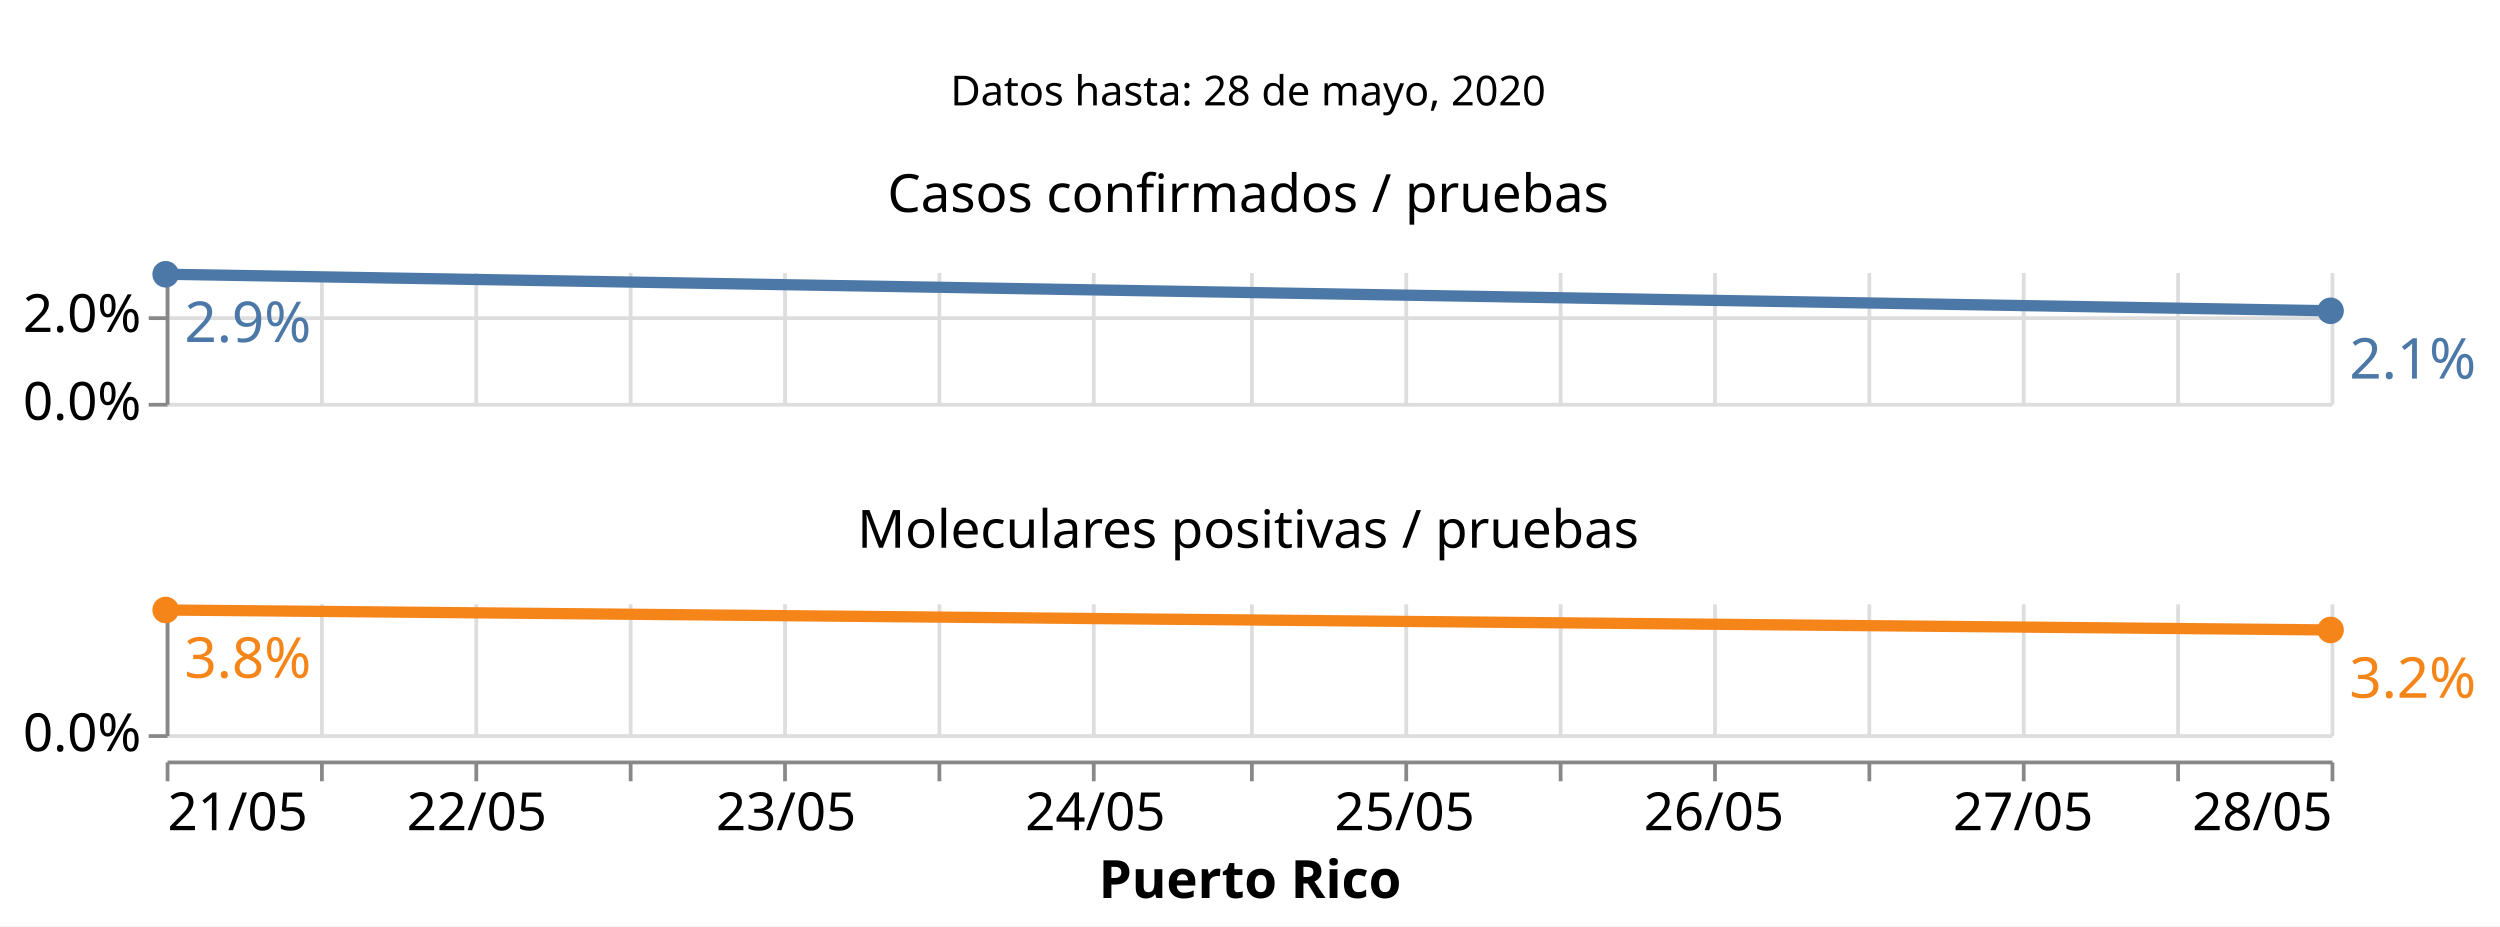
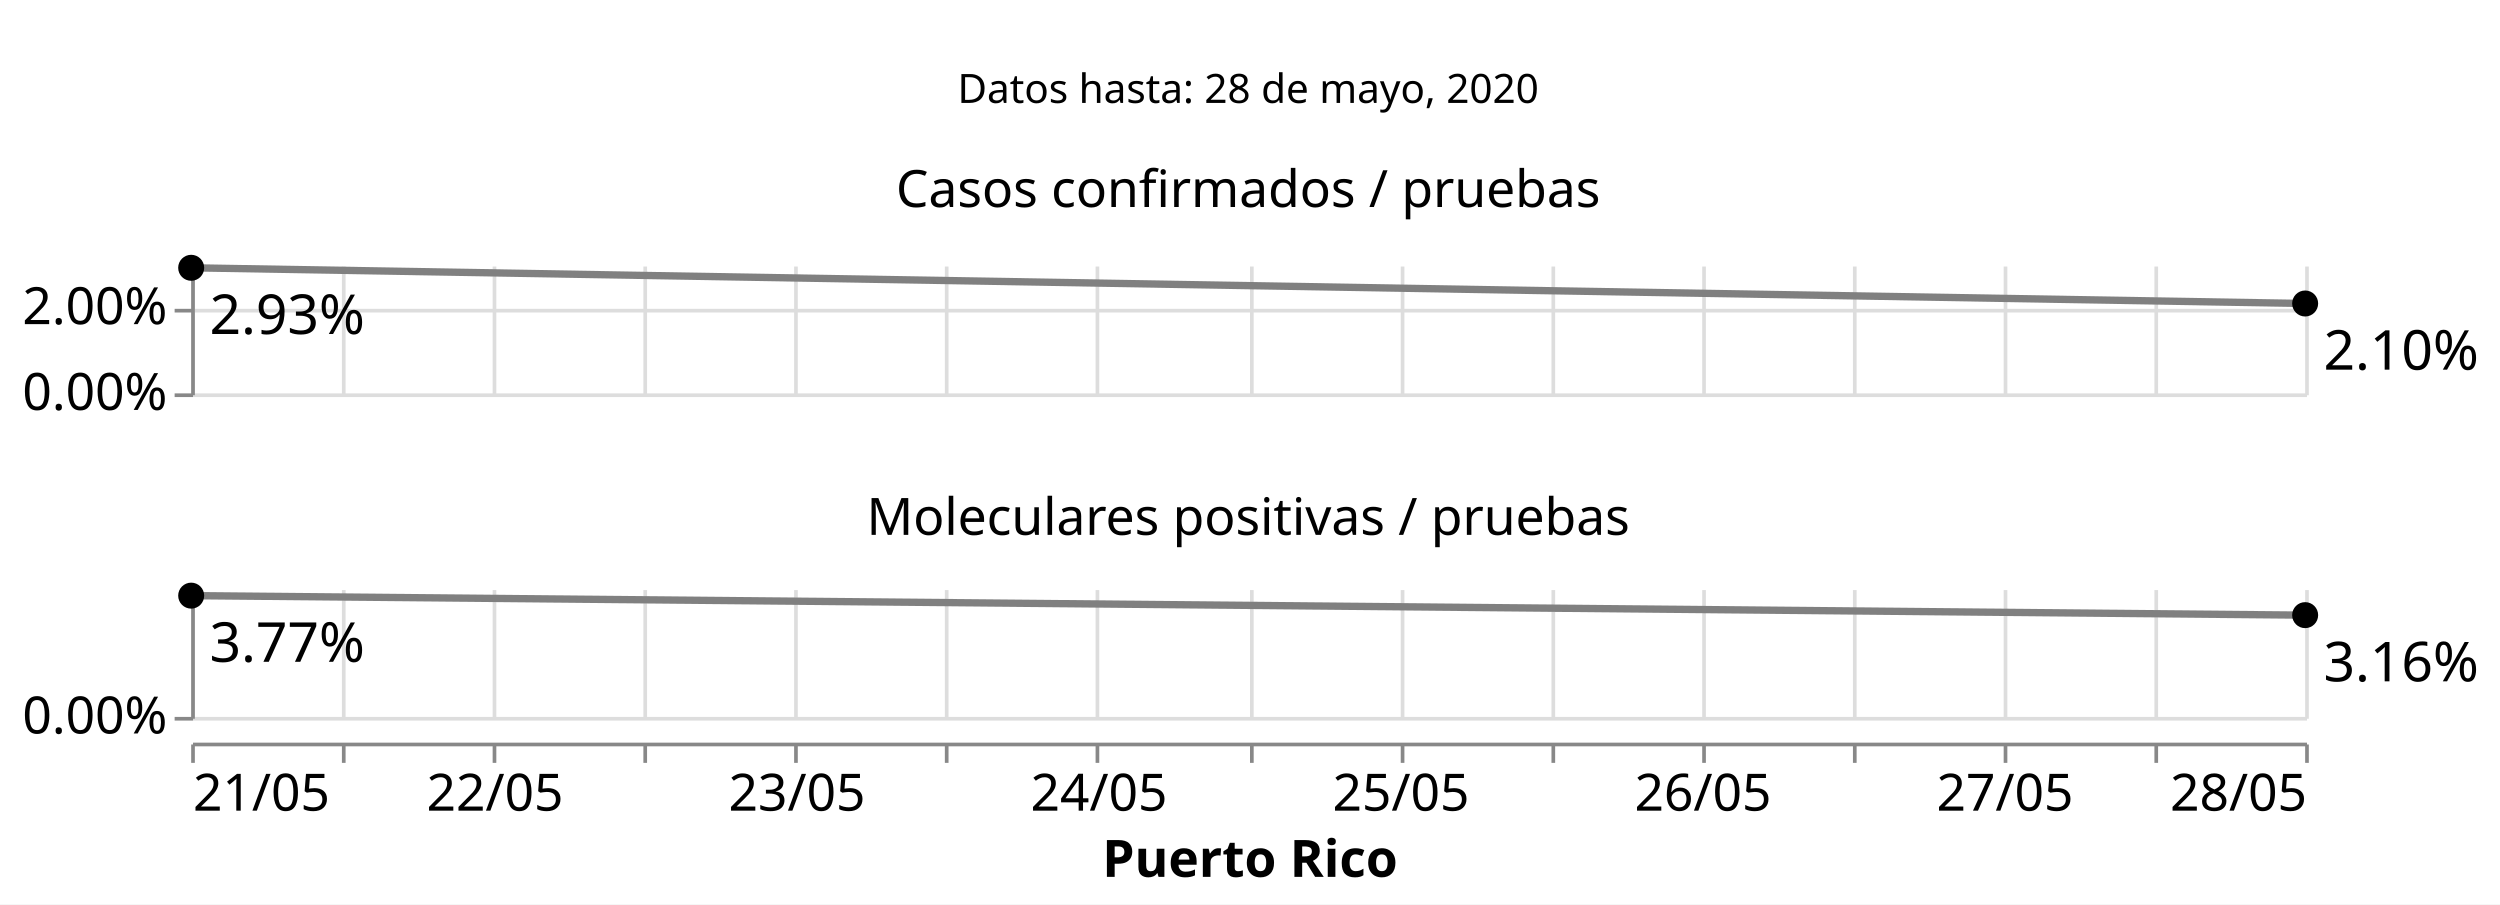
- <svg xmlns="http://www.w3.org/2000/svg" class="marks" width="664" height="246" viewBox="0 0 664 246" version="1.1">
-   <rect width="664" height="246" style="fill: white;" />
-   <g transform="translate(44,5)">
+ <svg xmlns="http://www.w3.org/2000/svg" class="marks" width="680" height="246" viewBox="0 0 680 246" version="1.1">
+   <rect width="680" height="246" style="fill: white;" />
+   <g transform="translate(52,5)">
    <g class="mark-group role-frame root">
      <g transform="translate(0,0)">
        <path class="background" d="M0,0h0v0h0Z" style="fill: none;" />
        <g>
          <g class="mark-group role-scope concat_0_group">
            <g transform="translate(0,0)">
              <path class="background" d="M0,0h575v40h-575Z" style="fill: none; stroke: #ddd; stroke-width: 0;" />
              <g>
                <g class="mark-text role-mark concat_0_marks">
                  <text text-anchor="middle" transform="translate(287.5,23)" style="font-family: sans-serif; font-size: 11px; fill: black;">Datos hasta: 28 de mayo, 2020</text>
                </g>
              </g>
              <path class="foreground" d="" style="display: none; fill: none;" />
            </g>
          </g>
          <g class="mark-group role-scope concat_1_group">
            <g transform="translate(0,67)">
              <path class="background" d="M0,0h0v0h0Z" style="fill: none;" />
              <g>
                <g class="mark-group role-column-footer concat_1_column_footer">
                  <g transform="translate(0,130)">
                    <path class="background" d="M0,0h575v0h-575Z" style="fill: none;" />
                    <g>
                      <g class="mark-group role-axis">
                        <g transform="translate(0.5,0.5)">
                          <path class="background" d="M0,0h0v0h0Z" style="pointer-events: none; fill: none;" />
                          <g>
                            <g class="mark-rule role-axis-tick" style="pointer-events: none;">
                              <line transform="translate(0,0)" x2="0" y2="5" style="fill: none; stroke: #888; stroke-width: 1; opacity: 1;" />
                              <line transform="translate(41,0)" x2="0" y2="5" style="fill: none; stroke: #888; stroke-width: 1; opacity: 1;" />
                              <line transform="translate(82,0)" x2="0" y2="5" style="fill: none; stroke: #888; stroke-width: 1; opacity: 1;" />
                              <line transform="translate(123,0)" x2="0" y2="5" style="fill: none; stroke: #888; stroke-width: 1; opacity: 1;" />
                              <line transform="translate(164,0)" x2="0" y2="5" style="fill: none; stroke: #888; stroke-width: 1; opacity: 1;" />
                              <line transform="translate(205,0)" x2="0" y2="5" style="fill: none; stroke: #888; stroke-width: 1; opacity: 1;" />
                              <line transform="translate(246,0)" x2="0" y2="5" style="fill: none; stroke: #888; stroke-width: 1; opacity: 1;" />
                              <line transform="translate(288,0)" x2="0" y2="5" style="fill: none; stroke: #888; stroke-width: 1; opacity: 1;" />
                              <line transform="translate(329,0)" x2="0" y2="5" style="fill: none; stroke: #888; stroke-width: 1; opacity: 1;" />
                              <line transform="translate(370,0)" x2="0" y2="5" style="fill: none; stroke: #888; stroke-width: 1; opacity: 1;" />
                              <line transform="translate(411,0)" x2="0" y2="5" style="fill: none; stroke: #888; stroke-width: 1; opacity: 1;" />
                              <line transform="translate(452,0)" x2="0" y2="5" style="fill: none; stroke: #888; stroke-width: 1; opacity: 1;" />
                              <line transform="translate(493,0)" x2="0" y2="5" style="fill: none; stroke: #888; stroke-width: 1; opacity: 1;" />
                              <line transform="translate(534,0)" x2="0" y2="5" style="fill: none; stroke: #888; stroke-width: 1; opacity: 1;" />
                              <line transform="translate(575,0)" x2="0" y2="5" style="fill: none; stroke: #888; stroke-width: 1; opacity: 1;" />
                            </g>
                            <g class="mark-text role-axis-label" style="pointer-events: none;">
                              <text text-anchor="start" transform="translate(0,18)" style="font-family: sans-serif; font-size: 14px; fill: #000; opacity: 1;">21/05</text>
                              <text text-anchor="middle" transform="translate(41.07143,18)" style="font-family: sans-serif; font-size: 14px; fill: #000; opacity: 0;">21/05</text>
                              <text text-anchor="middle" transform="translate(82.14286,18)" style="font-family: sans-serif; font-size: 14px; fill: #000; opacity: 1;">22/05</text>
                              <text text-anchor="middle" transform="translate(123.2143,18)" style="font-family: sans-serif; font-size: 14px; fill: #000; opacity: 0;">22/05</text>
                              <text text-anchor="middle" transform="translate(164.2857,18)" style="font-family: sans-serif; font-size: 14px; fill: #000; opacity: 1;">23/05</text>
                              <text text-anchor="middle" transform="translate(205.3571,18)" style="font-family: sans-serif; font-size: 14px; fill: #000; opacity: 0;">23/05</text>
                              <text text-anchor="middle" transform="translate(246.4286,18)" style="font-family: sans-serif; font-size: 14px; fill: #000; opacity: 1;">24/05</text>
                              <text text-anchor="middle" transform="translate(287.5,18)" style="font-family: sans-serif; font-size: 14px; fill: #000; opacity: 0;">24/05</text>
                              <text text-anchor="middle" transform="translate(328.5714,18)" style="font-family: sans-serif; font-size: 14px; fill: #000; opacity: 1;">25/05</text>
                              <text text-anchor="middle" transform="translate(369.6429,18)" style="font-family: sans-serif; font-size: 14px; fill: #000; opacity: 0;">25/05</text>
                              <text text-anchor="middle" transform="translate(410.7143,18)" style="font-family: sans-serif; font-size: 14px; fill: #000; opacity: 1;">26/05</text>
                              <text text-anchor="middle" transform="translate(451.7857,18)" style="font-family: sans-serif; font-size: 14px; fill: #000; opacity: 0;">26/05</text>
                              <text text-anchor="middle" transform="translate(492.8571,18)" style="font-family: sans-serif; font-size: 14px; fill: #000; opacity: 1;">27/05</text>
                              <text text-anchor="middle" transform="translate(533.9286,18)" style="font-family: sans-serif; font-size: 14px; fill: #000; opacity: 0;">27/05</text>
                              <text text-anchor="end" transform="translate(575,18)" style="font-family: sans-serif; font-size: 14px; fill: #000; opacity: 1;">28/05</text>
                            </g>
                            <g class="mark-rule role-axis-domain" style="pointer-events: none;">
                              <line transform="translate(0,0)" x2="575" y2="0" style="fill: none; stroke: #888; stroke-width: 1; opacity: 1;" />
                            </g>
                            <g class="mark-text role-axis-title" style="pointer-events: none;">
                              <text text-anchor="middle" transform="translate(287.5,36)" style="font-family: sans-serif; font-size: 14px; font-weight: bold; fill: #000; opacity: 1;">Puerto Rico</text>
                            </g>
                          </g>
                          <path class="foreground" d="" style="pointer-events: none; display: none; fill: none;" />
                        </g>
                      </g>
                    </g>
                    <path class="foreground" d="" style="display: none; fill: none;" />
                  </g>
                </g>
                <g class="mark-group role-scope concat_1_cell">
                  <g transform="translate(0,0)">
                    <path class="background" d="M0,0h575v35h-575Z" style="fill: none; stroke: #ddd; stroke-width: 0;" />
                    <g>
                      <g class="mark-group role-axis">
                        <g transform="translate(0.5,35.5)">
                          <path class="background" d="M0,0h0v0h0Z" style="pointer-events: none; fill: none;" />
                          <g>
                            <g class="mark-rule role-axis-grid" style="pointer-events: none;">
                              <line transform="translate(0,-35)" x2="0" y2="35" style="fill: none; stroke: #ddd; stroke-width: 1; opacity: 1;" />
                              <line transform="translate(41,-35)" x2="0" y2="35" style="fill: none; stroke: #ddd; stroke-width: 1; opacity: 1;" />
                              <line transform="translate(82,-35)" x2="0" y2="35" style="fill: none; stroke: #ddd; stroke-width: 1; opacity: 1;" />
                              <line transform="translate(123,-35)" x2="0" y2="35" style="fill: none; stroke: #ddd; stroke-width: 1; opacity: 1;" />
                              <line transform="translate(164,-35)" x2="0" y2="35" style="fill: none; stroke: #ddd; stroke-width: 1; opacity: 1;" />
                              <line transform="translate(205,-35)" x2="0" y2="35" style="fill: none; stroke: #ddd; stroke-width: 1; opacity: 1;" />
                              <line transform="translate(246,-35)" x2="0" y2="35" style="fill: none; stroke: #ddd; stroke-width: 1; opacity: 1;" />
                              <line transform="translate(288,-35)" x2="0" y2="35" style="fill: none; stroke: #ddd; stroke-width: 1; opacity: 1;" />
                              <line transform="translate(329,-35)" x2="0" y2="35" style="fill: none; stroke: #ddd; stroke-width: 1; opacity: 1;" />
                              <line transform="translate(370,-35)" x2="0" y2="35" style="fill: none; stroke: #ddd; stroke-width: 1; opacity: 1;" />
                              <line transform="translate(411,-35)" x2="0" y2="35" style="fill: none; stroke: #ddd; stroke-width: 1; opacity: 1;" />
                              <line transform="translate(452,-35)" x2="0" y2="35" style="fill: none; stroke: #ddd; stroke-width: 1; opacity: 1;" />
                              <line transform="translate(493,-35)" x2="0" y2="35" style="fill: none; stroke: #ddd; stroke-width: 1; opacity: 1;" />
                              <line transform="translate(534,-35)" x2="0" y2="35" style="fill: none; stroke: #ddd; stroke-width: 1; opacity: 1;" />
                              <line transform="translate(575,-35)" x2="0" y2="35" style="fill: none; stroke: #ddd; stroke-width: 1; opacity: 1;" />
                            </g>
                          </g>
                          <path class="foreground" d="" style="pointer-events: none; display: none; fill: none;" />
                        </g>
                      </g>
                      <g class="mark-group role-axis">
                        <g transform="translate(0.5,0.5)">
                          <path class="background" d="M0,0h0v0h0Z" style="pointer-events: none; fill: none;" />
                          <g>
                            <g class="mark-rule role-axis-grid" style="pointer-events: none;">
                              <line transform="translate(0,35)" x2="575" y2="0" style="fill: none; stroke: #ddd; stroke-width: 1; opacity: 1;" />
                              <line transform="translate(0,12)" x2="575" y2="0" style="fill: none; stroke: #ddd; stroke-width: 1; opacity: 1;" />
                            </g>
                          </g>
                          <path class="foreground" d="" style="pointer-events: none; display: none; fill: none;" />
                        </g>
                      </g>
                      <g class="mark-group role-axis">
                        <g transform="translate(0.5,0.5)">
                          <path class="background" d="M0,0h0v0h0Z" style="pointer-events: none; fill: none;" />
                          <g>
                            <g class="mark-rule role-axis-tick" style="pointer-events: none;">
                              <line transform="translate(0,35)" x2="-5" y2="0" style="fill: none; stroke: #888; stroke-width: 1; opacity: 1;" />
                              <line transform="translate(0,12)" x2="-5" y2="0" style="fill: none; stroke: #888; stroke-width: 1; opacity: 1;" />
                            </g>
                            <g class="mark-text role-axis-label" style="pointer-events: none;">
-                               <text text-anchor="end" transform="translate(-7,39)" style="font-family: sans-serif; font-size: 14px; fill: #000; opacity: 1;">0.0%</text>
-                               <text text-anchor="end" transform="translate(-7,15.66667)" style="font-family: sans-serif; font-size: 14px; fill: #000; opacity: 1;">2.0%</text>
+                               <text text-anchor="end" transform="translate(-7,39)" style="font-family: sans-serif; font-size: 14px; fill: #000; opacity: 1;">0.00%</text>
+                               <text text-anchor="end" transform="translate(-7,15.66667)" style="font-family: sans-serif; font-size: 14px; fill: #000; opacity: 1;">2.00%</text>
                            </g>
                            <g class="mark-rule role-axis-domain" style="pointer-events: none;">
                              <line transform="translate(0,35)" x2="0" y2="-35" style="fill: none; stroke: #888; stroke-width: 1; opacity: 1;" />
                            </g>
                          </g>
                          <path class="foreground" d="" style="pointer-events: none; display: none; fill: none;" />
                        </g>
                      </g>
-                       <g class="mark-group role-scope concat_1_child_layer_0_layer_0_pathgroup">
-                         <g transform="translate(0,0)">
-                           <path class="background" d="M0,0h575v35h-575Z" style="fill: none;" />
-                           <g>
-                             <g class="mark-line role-mark concat_1_child_layer_0_layer_0_marks">
-                               <path d="M0,0.84L575,10.552" style="fill: none; stroke: #4c78a8; stroke-width: 3;" />
-                             </g>
-                           </g>
-                           <path class="foreground" d="" style="display: none; fill: none;" />
-                         </g>
+                       <g class="mark-line role-mark concat_1_child_layer_0_layer_0_marks">
+                         <path d="M0,0.84L575,10.552" style="fill: none; stroke: grey; stroke-width: 2;" />
                      </g>
                      <g class="mark-symbol role-mark concat_1_child_layer_0_layer_1_marks">
-                         <path transform="translate(0,0.8401477)" d="M3.536,0A3.536,3.536,0,1,1,-3.536,0A3.536,3.536,0,1,1,3.536,0" style="fill: #4c78a8; stroke-width: 2; opacity: 1;" />
-                         <path transform="translate(575,10.55185)" d="M3.536,0A3.536,3.536,0,1,1,-3.536,0A3.536,3.536,0,1,1,3.536,0" style="fill: #4c78a8; stroke-width: 2; opacity: 1;" />
+                         <path transform="translate(0,0.8401477)" d="M3.536,0A3.536,3.536,0,1,1,-3.536,0A3.536,3.536,0,1,1,3.536,0" style="fill: black; stroke-width: 2; opacity: 1;" />
+                         <path transform="translate(575,10.55185)" d="M3.536,0A3.536,3.536,0,1,1,-3.536,0A3.536,3.536,0,1,1,3.536,0" style="fill: black; stroke-width: 2; opacity: 1;" />
                      </g>
                      <g class="mark-text role-mark concat_1_child_layer_1_marks">
-                         <text text-anchor="start" transform="translate(5,18.84015)" style="font-family: sans-serif; font-size: 15px; fill: #4c78a8;">2.9%</text>
-                         <text text-anchor="start" transform="translate(580,28.55185)" style="font-family: sans-serif; font-size: 15px; fill: #4c78a8;">2.1%</text>
+                         <text text-anchor="start" transform="translate(5,18.84015)" style="font-family: sans-serif; font-size: 15px; fill: black;">2.93%</text>
+                         <text text-anchor="start" transform="translate(580,28.55185)" style="font-family: sans-serif; font-size: 15px; fill: black;">2.10%</text>
                      </g>
                      <g class="mark-group role-title">
                        <g transform="translate(287.5,-26.69539)">
                          <path class="background" d="M0,0h0v0h0Z" style="pointer-events: none; fill: none;" />
                          <g>
                            <g class="mark-text role-title-text" style="pointer-events: none;">
                              <text text-anchor="middle" transform="translate(0,11)" style="font-family: sans-serif; font-size: 14px; fill: #000; opacity: 1;">Casos confirmados / pruebas</text>
                            </g>
                          </g>
                          <path class="foreground" d="" style="pointer-events: none; display: none; fill: none;" />
                        </g>
                      </g>
                    </g>
                    <path class="foreground" d="" style="display: none; fill: none;" />
                  </g>
                  <g transform="translate(0,88)">
                    <path class="background" d="M0,0h575v35h-575Z" style="fill: none; stroke: #ddd; stroke-width: 0;" />
                    <g>
                      <g class="mark-group role-axis">
                        <g transform="translate(0.5,35.5)">
                          <path class="background" d="M0,0h0v0h0Z" style="pointer-events: none; fill: none;" />
                          <g>
                            <g class="mark-rule role-axis-grid" style="pointer-events: none;">
                              <line transform="translate(0,-35)" x2="0" y2="35" style="fill: none; stroke: #ddd; stroke-width: 1; opacity: 1;" />
                              <line transform="translate(41,-35)" x2="0" y2="35" style="fill: none; stroke: #ddd; stroke-width: 1; opacity: 1;" />
                              <line transform="translate(82,-35)" x2="0" y2="35" style="fill: none; stroke: #ddd; stroke-width: 1; opacity: 1;" />
                              <line transform="translate(123,-35)" x2="0" y2="35" style="fill: none; stroke: #ddd; stroke-width: 1; opacity: 1;" />
                              <line transform="translate(164,-35)" x2="0" y2="35" style="fill: none; stroke: #ddd; stroke-width: 1; opacity: 1;" />
                              <line transform="translate(205,-35)" x2="0" y2="35" style="fill: none; stroke: #ddd; stroke-width: 1; opacity: 1;" />
                              <line transform="translate(246,-35)" x2="0" y2="35" style="fill: none; stroke: #ddd; stroke-width: 1; opacity: 1;" />
                              <line transform="translate(288,-35)" x2="0" y2="35" style="fill: none; stroke: #ddd; stroke-width: 1; opacity: 1;" />
                              <line transform="translate(329,-35)" x2="0" y2="35" style="fill: none; stroke: #ddd; stroke-width: 1; opacity: 1;" />
                              <line transform="translate(370,-35)" x2="0" y2="35" style="fill: none; stroke: #ddd; stroke-width: 1; opacity: 1;" />
                              <line transform="translate(411,-35)" x2="0" y2="35" style="fill: none; stroke: #ddd; stroke-width: 1; opacity: 1;" />
                              <line transform="translate(452,-35)" x2="0" y2="35" style="fill: none; stroke: #ddd; stroke-width: 1; opacity: 1;" />
                              <line transform="translate(493,-35)" x2="0" y2="35" style="fill: none; stroke: #ddd; stroke-width: 1; opacity: 1;" />
                              <line transform="translate(534,-35)" x2="0" y2="35" style="fill: none; stroke: #ddd; stroke-width: 1; opacity: 1;" />
                              <line transform="translate(575,-35)" x2="0" y2="35" style="fill: none; stroke: #ddd; stroke-width: 1; opacity: 1;" />
                            </g>
                          </g>
                          <path class="foreground" d="" style="pointer-events: none; display: none; fill: none;" />
                        </g>
                      </g>
                      <g class="mark-group role-axis">
                        <g transform="translate(0.5,0.5)">
                          <path class="background" d="M0,0h0v0h0Z" style="pointer-events: none; fill: none;" />
                          <g>
                            <g class="mark-rule role-axis-grid" style="pointer-events: none;">
                              <line transform="translate(0,35)" x2="575" y2="0" style="fill: none; stroke: #ddd; stroke-width: 1; opacity: 1;" />
                            </g>
                          </g>
                          <path class="foreground" d="" style="pointer-events: none; display: none; fill: none;" />
                        </g>
                      </g>
                      <g class="mark-group role-axis">
                        <g transform="translate(0.5,0.5)">
                          <path class="background" d="M0,0h0v0h0Z" style="pointer-events: none; fill: none;" />
                          <g>
                            <g class="mark-rule role-axis-tick" style="pointer-events: none;">
                              <line transform="translate(0,35)" x2="-5" y2="0" style="fill: none; stroke: #888; stroke-width: 1; opacity: 1;" />
                            </g>
                            <g class="mark-text role-axis-label" style="pointer-events: none;">
-                               <text text-anchor="end" transform="translate(-7,39)" style="font-family: sans-serif; font-size: 14px; fill: #000; opacity: 1;">0.0%</text>
+                               <text text-anchor="end" transform="translate(-7,39)" style="font-family: sans-serif; font-size: 14px; fill: #000; opacity: 1;">0.00%</text>
                            </g>
                            <g class="mark-rule role-axis-domain" style="pointer-events: none;">
                              <line transform="translate(0,35)" x2="0" y2="-35" style="fill: none; stroke: #888; stroke-width: 1; opacity: 1;" />
                            </g>
                          </g>
                          <path class="foreground" d="" style="pointer-events: none; display: none; fill: none;" />
                        </g>
                      </g>
-                       <g class="mark-group role-scope concat_1_child_layer_0_layer_0_pathgroup">
-                         <g transform="translate(0,0)">
-                           <path class="background" d="M0,0h575v35h-575Z" style="fill: none;" />
-                           <g>
-                             <g class="mark-line role-mark concat_1_child_layer_0_layer_0_marks">
-                               <path d="M0,2.015L575,7.319" style="fill: none; stroke: #f58518; stroke-width: 3;" />
-                             </g>
-                           </g>
-                           <path class="foreground" d="" style="display: none; fill: none;" />
-                         </g>
+                       <g class="mark-line role-mark concat_1_child_layer_0_layer_0_marks">
+                         <path d="M0,2.015L575,7.319" style="fill: none; stroke: grey; stroke-width: 2;" />
                      </g>
                      <g class="mark-symbol role-mark concat_1_child_layer_0_layer_1_marks">
-                         <path transform="translate(0,2.015179)" d="M3.536,0A3.536,3.536,0,1,1,-3.536,0A3.536,3.536,0,1,1,3.536,0" style="fill: #f58518; stroke-width: 2; opacity: 1;" />
-                         <path transform="translate(575,7.318563)" d="M3.536,0A3.536,3.536,0,1,1,-3.536,0A3.536,3.536,0,1,1,3.536,0" style="fill: #f58518; stroke-width: 2; opacity: 1;" />
+                         <path transform="translate(0,2.015179)" d="M3.536,0A3.536,3.536,0,1,1,-3.536,0A3.536,3.536,0,1,1,3.536,0" style="fill: black; stroke-width: 2; opacity: 1;" />
+                         <path transform="translate(575,7.318563)" d="M3.536,0A3.536,3.536,0,1,1,-3.536,0A3.536,3.536,0,1,1,3.536,0" style="fill: black; stroke-width: 2; opacity: 1;" />
                      </g>
                      <g class="mark-text role-mark concat_1_child_layer_1_marks">
-                         <text text-anchor="start" transform="translate(5,20.01518)" style="font-family: sans-serif; font-size: 15px; fill: #f58518;">3.8%</text>
-                         <text text-anchor="start" transform="translate(580,25.31856)" style="font-family: sans-serif; font-size: 15px; fill: #f58518;">3.2%</text>
+                         <text text-anchor="start" transform="translate(5,20.01518)" style="font-family: sans-serif; font-size: 15px; fill: black;">3.77%</text>
+                         <text text-anchor="start" transform="translate(580,25.31856)" style="font-family: sans-serif; font-size: 15px; fill: black;">3.16%</text>
                      </g>
                      <g class="mark-group role-title">
                        <g transform="translate(287.5,-25.52035)">
                          <path class="background" d="M0,0h0v0h0Z" style="pointer-events: none; fill: none;" />
                          <g>
                            <g class="mark-text role-title-text" style="pointer-events: none;">
                              <text text-anchor="middle" transform="translate(0,11)" style="font-family: sans-serif; font-size: 14px; fill: #000; opacity: 1;">Moleculares positivas / pruebas</text>
                            </g>
                          </g>
                          <path class="foreground" d="" style="pointer-events: none; display: none; fill: none;" />
                        </g>
                      </g>
                    </g>
                    <path class="foreground" d="" style="display: none; fill: none;" />
                  </g>
                </g>
              </g>
              <path class="foreground" d="" style="display: none; fill: none;" />
            </g>
          </g>
        </g>
        <path class="foreground" d="" style="display: none; fill: none;" />
      </g>
    </g>
  </g>
</svg>
